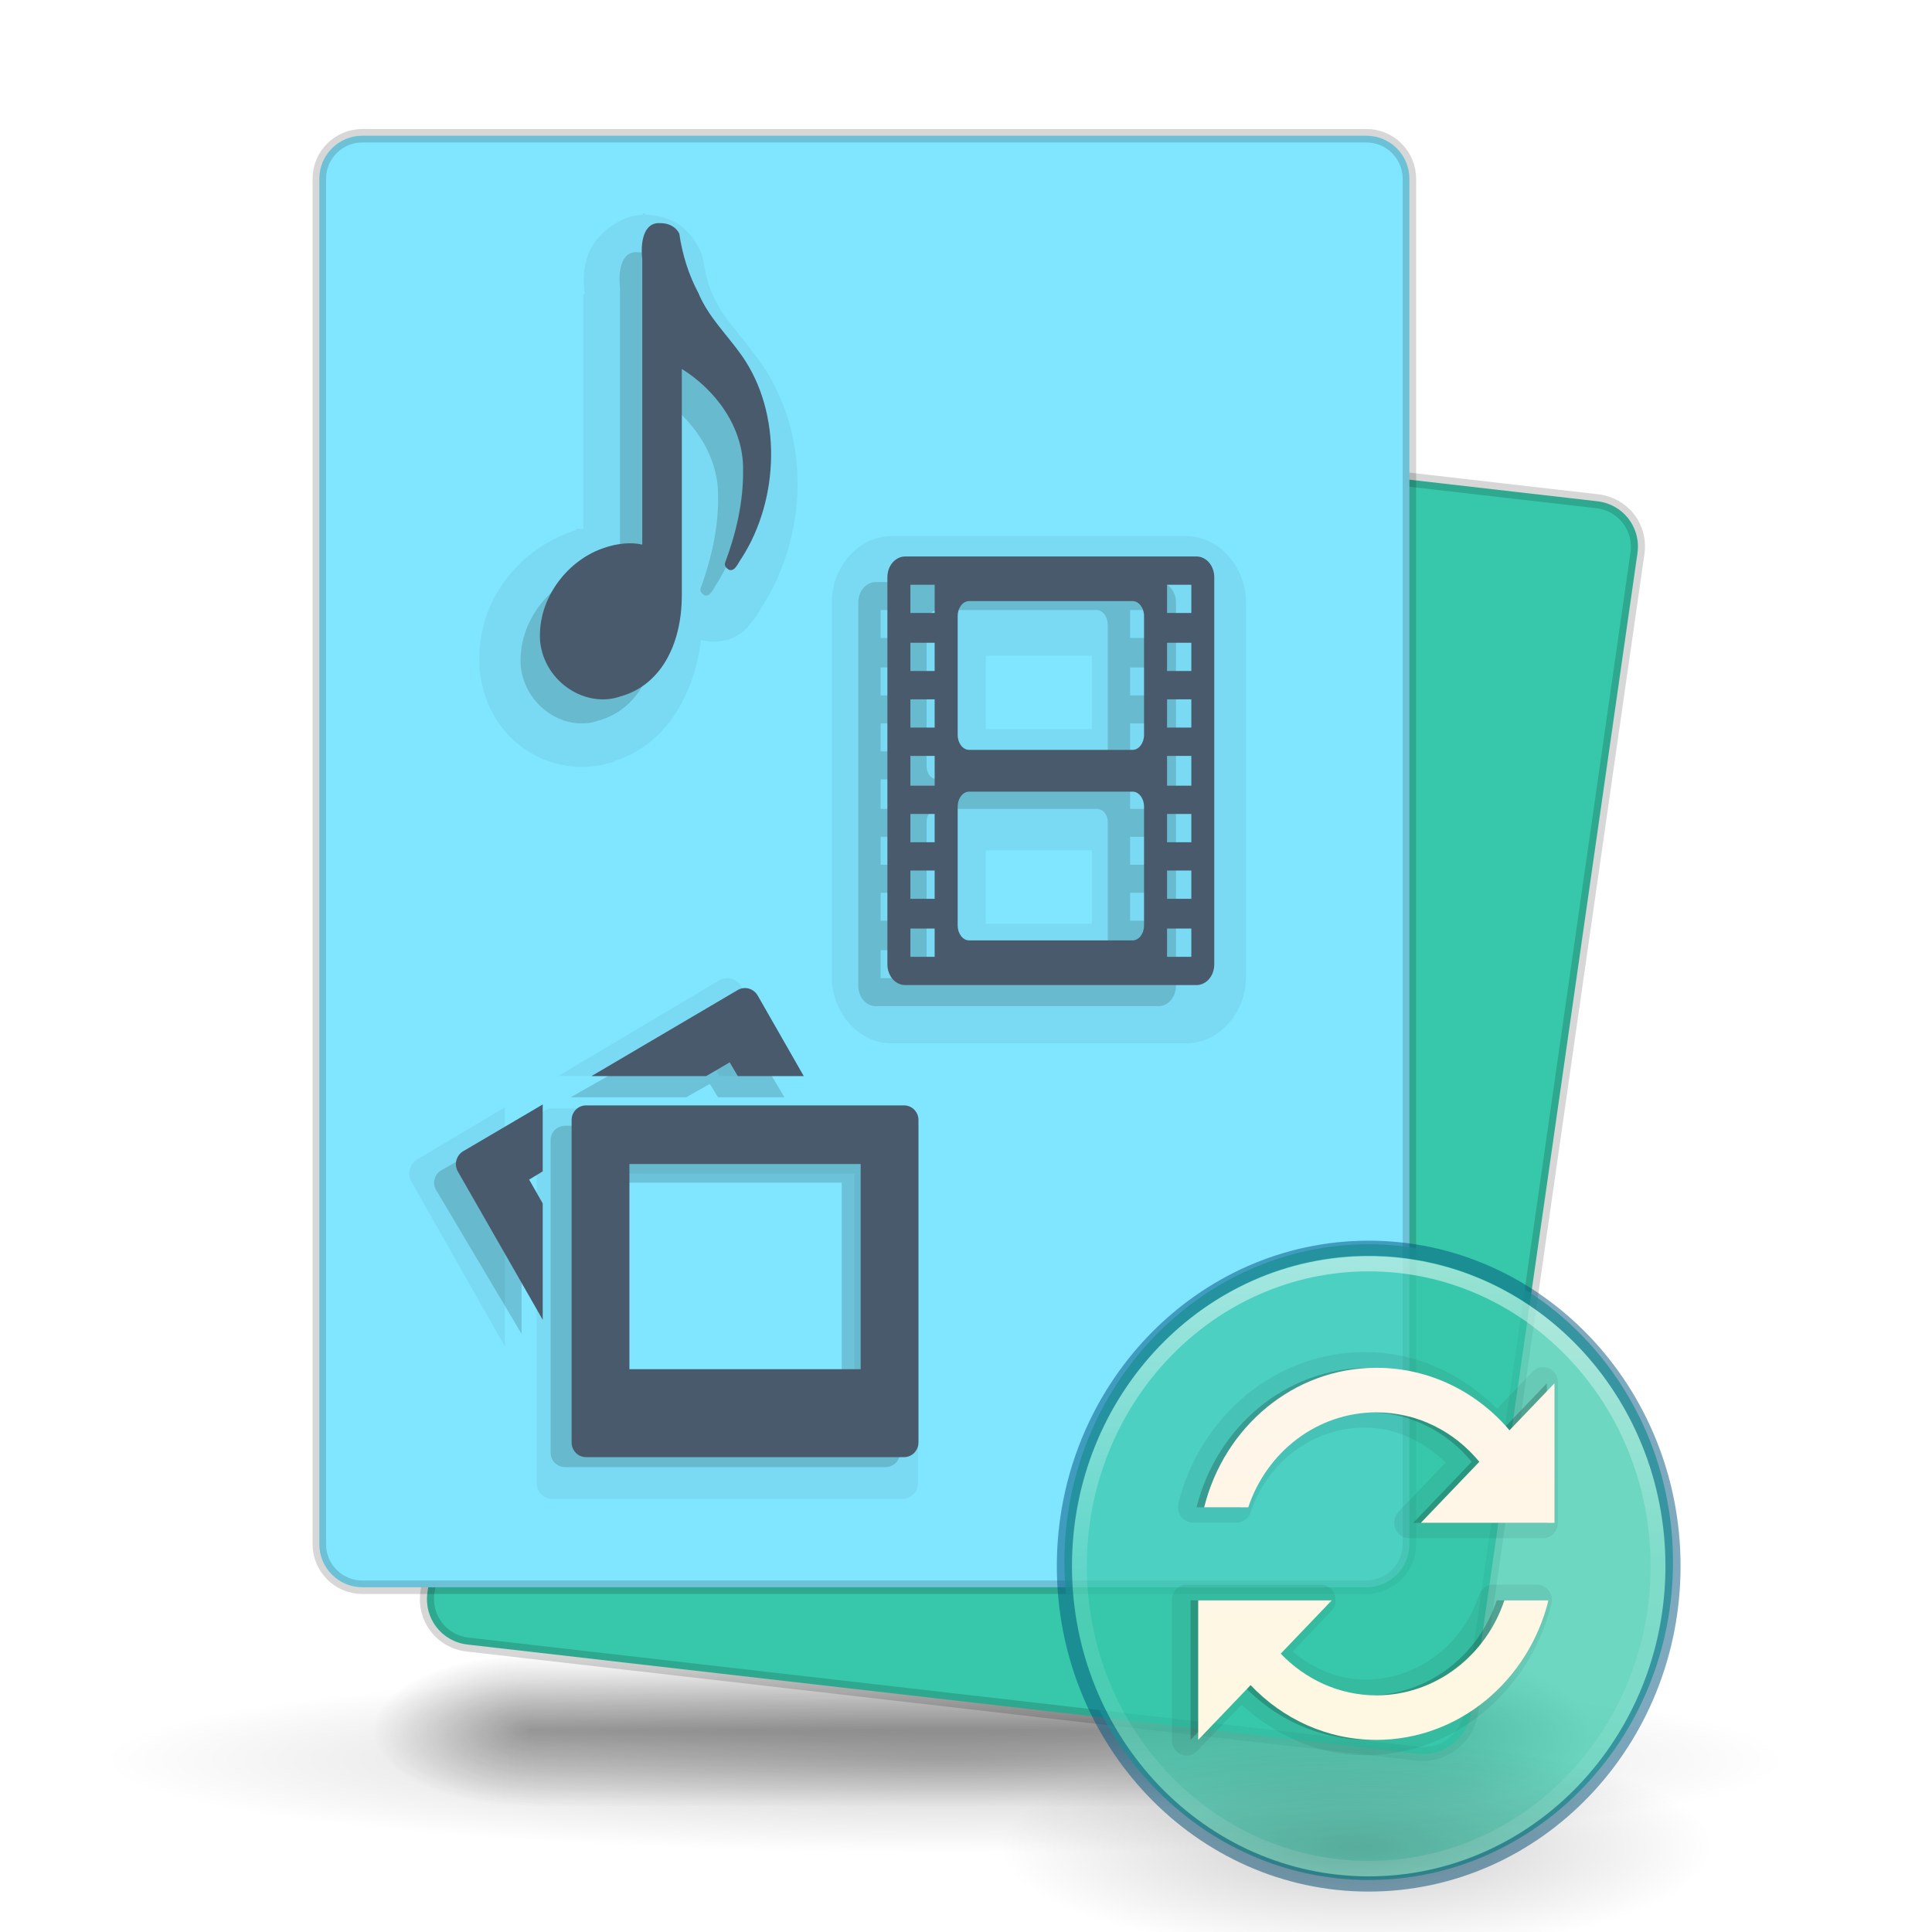
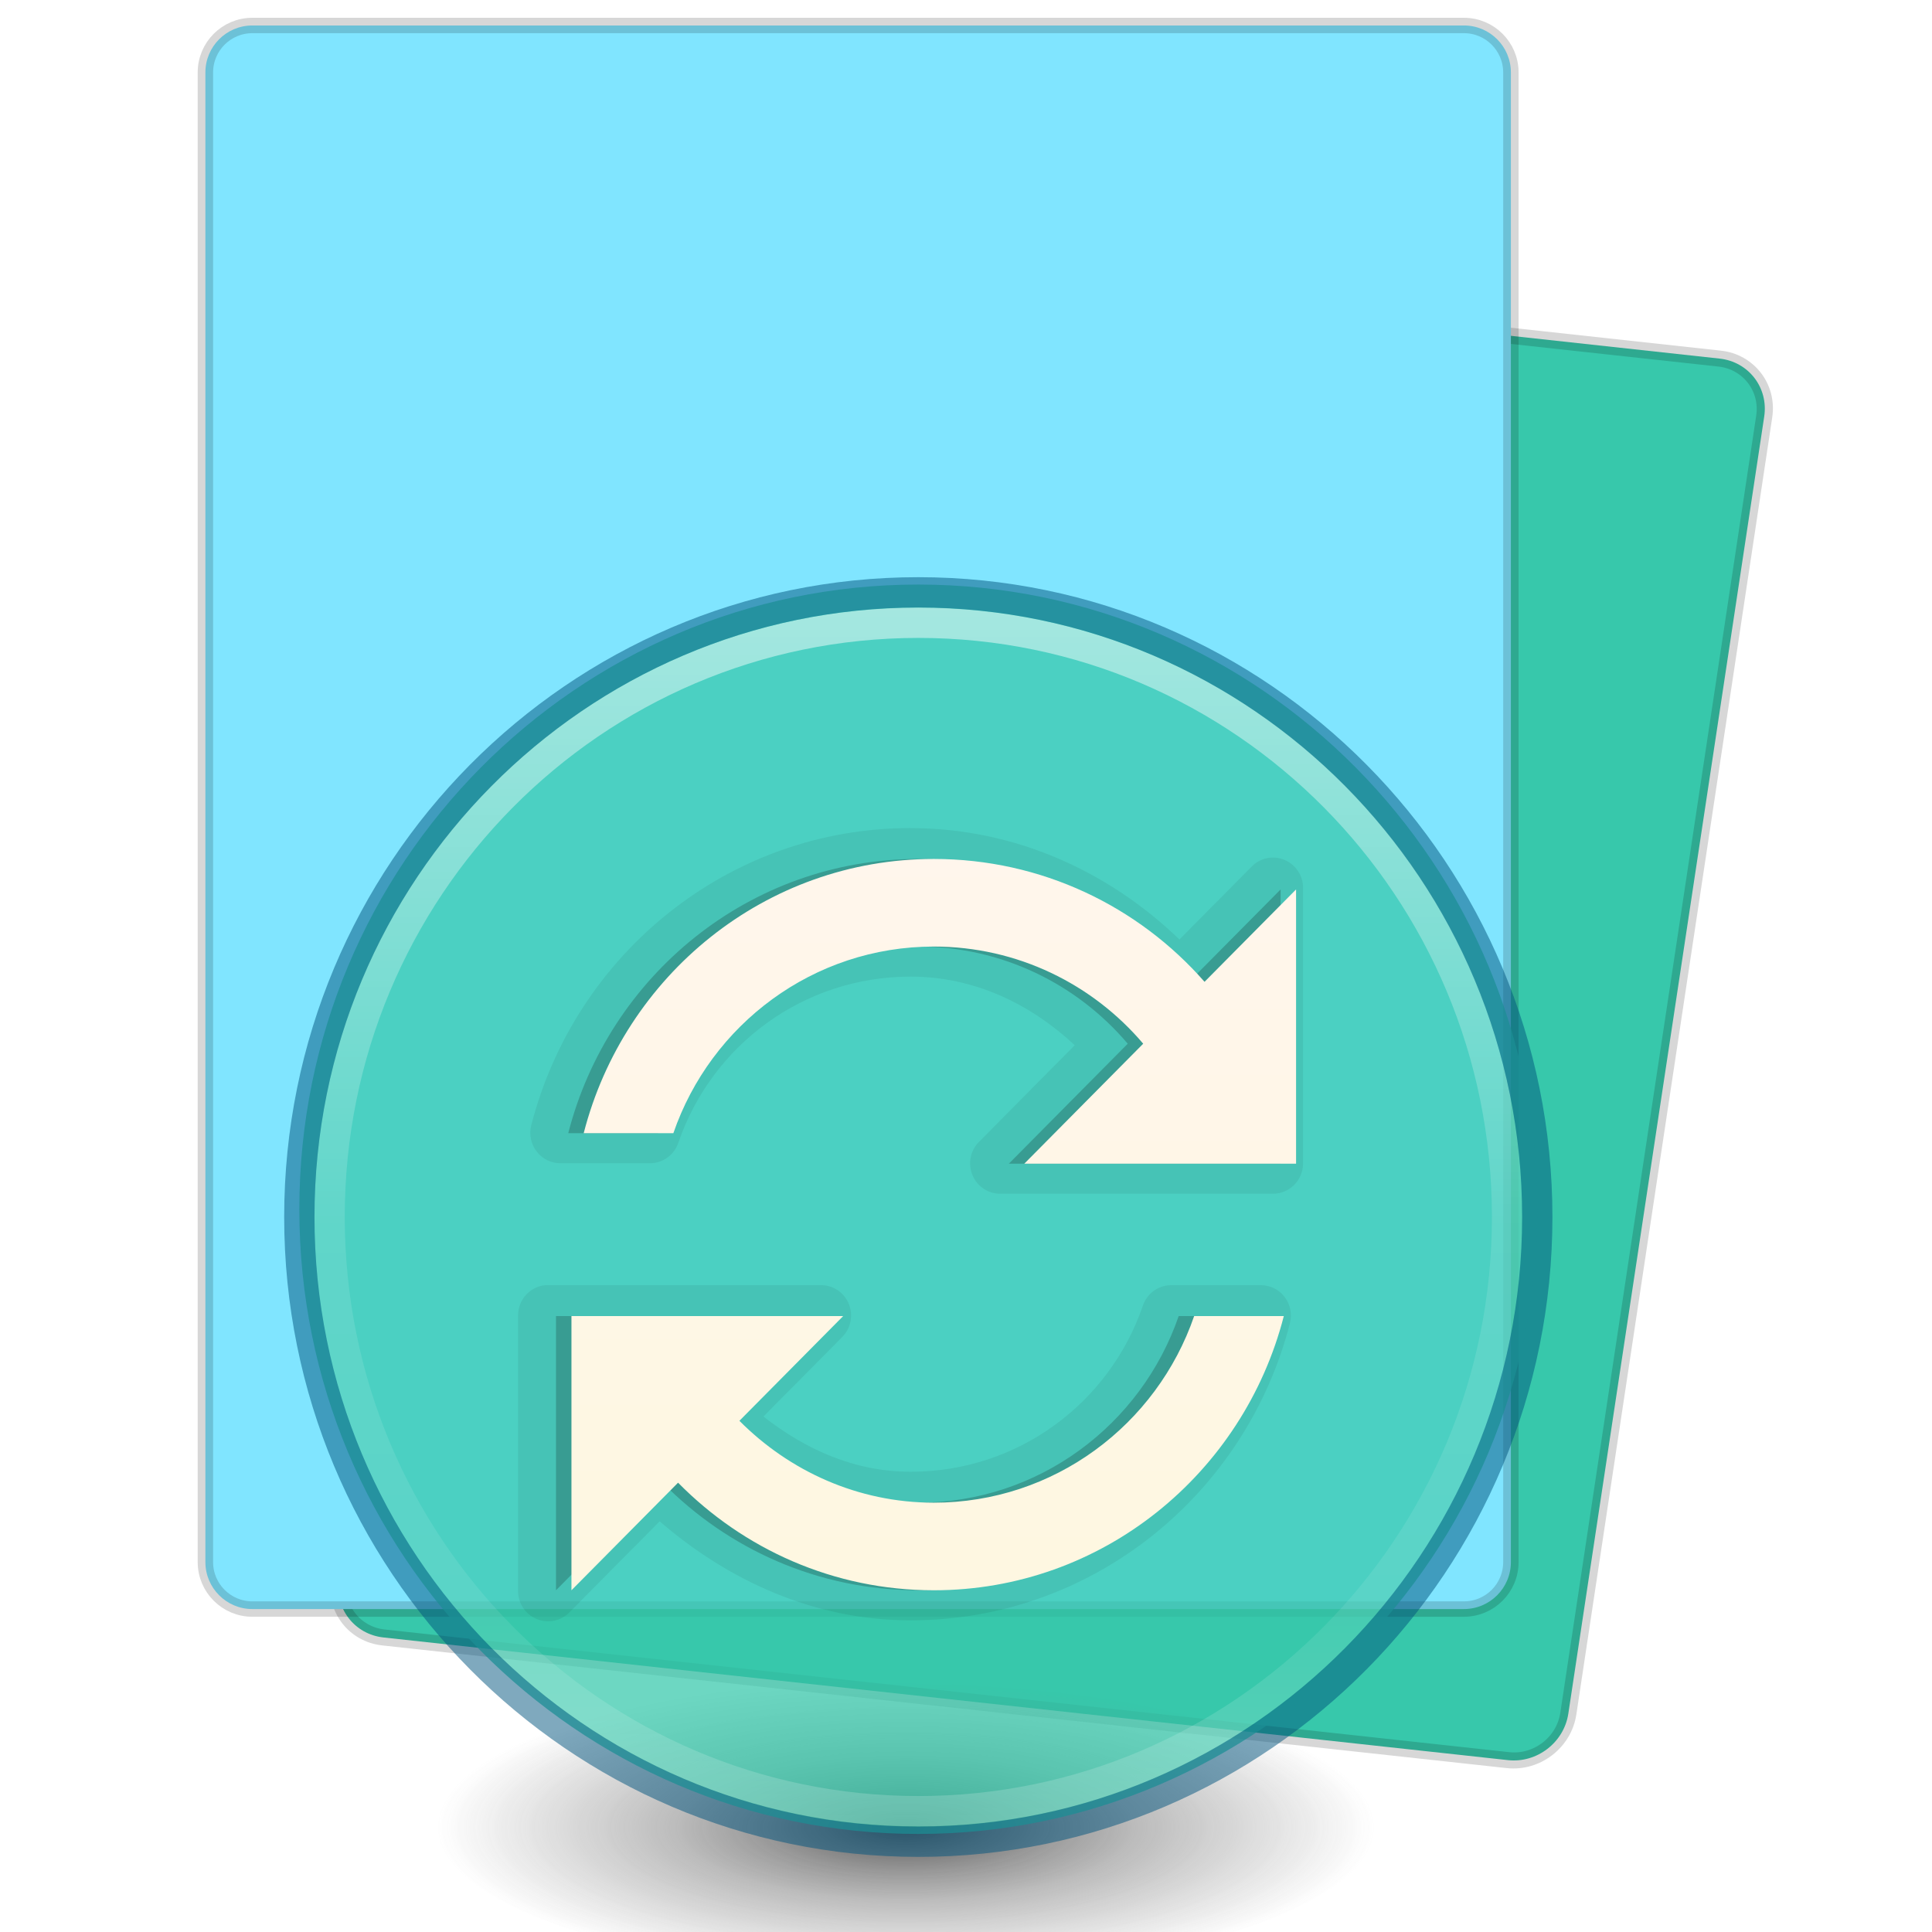
- <svg xmlns="http://www.w3.org/2000/svg" xmlns:xlink="http://www.w3.org/1999/xlink" version="1.1" width="32" height="32" id="svg4151">
-   <defs id="defs4153">
-     <linearGradient id="linearGradient4281">
-       <stop offset="0" style="stop-color:#ffffff;stop-opacity:1" id="stop4283" />
-       <stop offset="0.026" style="stop-color:#ffffff;stop-opacity:0.235" id="stop4285" />
-       <stop offset="0.958" style="stop-color:#ffffff;stop-opacity:0.157" id="stop4287" />
-       <stop offset="1" style="stop-color:#ffffff;stop-opacity:0.392" id="stop4289" />
+ <svg xmlns="http://www.w3.org/2000/svg" xmlns:xlink="http://www.w3.org/1999/xlink" version="1.0" width="32" height="32" id="svg2526">
+   <defs id="defs2528">
+     <linearGradient id="linearGradient4441">
+       <stop id="stop4443" style="stop-color:#ffffff;stop-opacity:1" offset="0" />
+       <stop id="stop4445" style="stop-color:#ffffff;stop-opacity:0.235" offset="0" />
+       <stop id="stop4447" style="stop-color:#ffffff;stop-opacity:0.157" offset="1" />
+       <stop id="stop4449" style="stop-color:#ffffff;stop-opacity:0.392" offset="1" />
    </linearGradient>
-     <linearGradient x1="24" y1="6.24" x2="24" y2="41.76" id="linearGradient3174" xlink:href="#linearGradient4281" gradientUnits="userSpaceOnUse" gradientTransform="matrix(0.6756757,0,0,0.6756757,-0.216217,-0.2162063)" />
-     <radialGradient cx="4.993" cy="43.5" r="2.5" fx="4.993" fy="43.5" id="radialGradient2976" xlink:href="#linearGradient3688-166-749-6" gradientUnits="userSpaceOnUse" gradientTransform="matrix(2.003784,0,0,1.4,27.98813,-17.4)" />
-     <linearGradient id="linearGradient3688-166-749-6">
-       <stop id="stop2883-8" style="stop-color:#181818;stop-opacity:1" offset="0" />
-       <stop id="stop2885-3" style="stop-color:#181818;stop-opacity:0" offset="1" />
+     <linearGradient id="linearGradient5060">
+       <stop id="stop5062" style="stop-color:#000000;stop-opacity:1" offset="0" />
+       <stop id="stop5064" style="stop-color:#000000;stop-opacity:0" offset="1" />
    </linearGradient>
-     <radialGradient cx="4.993" cy="43.5" r="2.5" fx="4.993" fy="43.5" id="radialGradient2978" xlink:href="#linearGradient3688-464-309-7" gradientUnits="userSpaceOnUse" gradientTransform="matrix(2.003784,0,0,1.4,-20.01187,-104.4)" />
-     <linearGradient id="linearGradient3688-464-309-7">
-       <stop id="stop2889-0" style="stop-color:#181818;stop-opacity:1" offset="0" />
-       <stop id="stop2891-66" style="stop-color:#181818;stop-opacity:0" offset="1" />
+     <linearGradient id="linearGradient5048">
+       <stop id="stop5050" style="stop-color:#000000;stop-opacity:0" offset="0" />
+       <stop id="stop5056" style="stop-color:#000000;stop-opacity:1" offset="0.5" />
+       <stop id="stop5052" style="stop-color:#000000;stop-opacity:0" offset="1" />
    </linearGradient>
-     <linearGradient x1="25.058" y1="47.028" x2="25.058" y2="39.999" id="linearGradient2980" xlink:href="#linearGradient3702-501-757-3" gradientUnits="userSpaceOnUse" />
-     <linearGradient id="linearGradient3702-501-757-3">
-       <stop id="stop2895-3" style="stop-color:#181818;stop-opacity:0" offset="0" />
-       <stop id="stop2897-28" style="stop-color:#181818;stop-opacity:1" offset="0.5" />
-       <stop id="stop2899-8" style="stop-color:#181818;stop-opacity:0" offset="1" />
+     <linearGradient x1="302.857" y1="366.648" x2="302.857" y2="609.505" id="linearGradient3188" xlink:href="#linearGradient5048" gradientUnits="userSpaceOnUse" gradientTransform="matrix(0.06045202,0,0,0.01647059,-0.754243,21.9611)" />
+     <radialGradient cx="605.714" cy="486.648" r="117.143" fx="605.714" fy="486.648" id="radialGradient3190" xlink:href="#linearGradient5060" gradientUnits="userSpaceOnUse" gradientTransform="matrix(-0.02008098,0,0,0.01647059,18.60219,21.96113)" />
+     <radialGradient cx="605.714" cy="486.648" r="117.143" fx="605.714" fy="486.648" id="radialGradient3192" xlink:href="#linearGradient5060" gradientUnits="userSpaceOnUse" gradientTransform="matrix(0.02008097,0,0,0.01647059,13.39799,21.96113)" />
+     <linearGradient xlink:href="#linearGradient4441" id="linearGradient3296" gradientUnits="userSpaceOnUse" gradientTransform="matrix(0.7837838,0,0,0.6216216,2.189191,2.081085)" x1="24" y1="3.087" x2="24" y2="41.696" />
+     <linearGradient xlink:href="#linearGradient4337" id="linearGradient3299" gradientUnits="userSpaceOnUse" gradientTransform="matrix(0.887753,0,0,0.5451843,-4.27036,3.033759)" x1="25.132" y1="0.985" x2="25.132" y2="47.013" />
+     <linearGradient id="linearGradient5736">
+       <stop id="stop5738" style="stop-color:#586e75;stop-opacity:1" offset="0" />
+       <stop id="stop5740" style="stop-color:#073642;stop-opacity:1" offset="1" />
    </linearGradient>
-     <radialGradient gradientTransform="matrix(0,4.110946,-5.046929,0,66.82817,-38.86551)" gradientUnits="userSpaceOnUse" xlink:href="#linearGradient2867-449-88-871-390-598-476-591-434-148-57-177-8-3-3-6-4-8-8-8-5-7-8" id="radialGradient3988-3" fy="9.957" fx="6.953" r="12.672" cy="9.957" cx="6.953" />
-     <linearGradient id="linearGradient2867-449-88-871-390-598-476-591-434-148-57-177-8-3-3-6-4-8-8-8-5-7-8">
-       <stop offset="0" style="stop-color:#404648;stop-opacity:1" id="stop3750-1-0-7-6-6-1-3-9-3-9-2" />
-       <stop offset="1" style="stop-color:#0c1011;stop-opacity:1" id="stop3754-1-8-5-2-7-6-7-1-9-1-0" />
+     <linearGradient id="linearGradient4337">
+       <stop id="stop4339" style="stop-color:#fdf6e3;stop-opacity:1" offset="0" />
+       <stop id="stop4341" style="stop-color:#eee8d5;stop-opacity:1" offset="1" />
    </linearGradient>
-     <linearGradient y2="12" x2="20" y1="-3" x1="10" gradientTransform="matrix(0.6634238,0,0,1.188765,2.650794,11.72033)" gradientUnits="userSpaceOnUse" id="linearGradient3368-3" xlink:href="#linearGradient3880-3" />
-     <linearGradient id="linearGradient3880-3">
-       <stop id="stop3883-1" offset="0" style="stop-color:#ffffff;stop-opacity:1;" />
-       <stop id="stop3885-5" offset="1" style="stop-color:#ffffff;stop-opacity:0;" />
+     <linearGradient xlink:href="#linearGradient5736" id="linearGradient4496" gradientUnits="userSpaceOnUse" gradientTransform="matrix(0.8038489,0.1417031,-0.08623413,0.4889297,0.012884,-1.65751)" x1="20.384" y1="2.753" x2="25.581" y2="51.199" />
+     <linearGradient y2="47.013" x2="25.132" y1="0.985" x1="25.132" gradientTransform="matrix(0.887753,0,0,0.5451843,-4.27036,3.033759)" gradientUnits="userSpaceOnUse" id="linearGradient866" xlink:href="#linearGradient5736" />
+     <linearGradient y2="41.696" x2="24" y1="3.087" x1="24" gradientTransform="matrix(0.7837838,0,0,0.6216216,2.189191,2.081085)" gradientUnits="userSpaceOnUse" id="linearGradient868" xlink:href="#linearGradient4441" />
+     <radialGradient gradientTransform="matrix(0.1236997,0,0,0.03927257,2.739961,22.95543)" gradientUnits="userSpaceOnUse" xlink:href="#linearGradient3820-7-2-1" id="radialGradient3025-3" fy="186.171" fx="99.157" r="62.769" cy="186.171" cx="99.157" />
+     <linearGradient id="linearGradient3820-7-2-1">
+       <stop offset="0" style="stop-color:#3d3d3d;stop-opacity:1" id="stop3822-2-6-3" />
+       <stop offset="0.5" style="stop-color:#686868;stop-opacity:0.498" id="stop3864-8-7-7" />
+       <stop offset="1" style="stop-color:#686868;stop-opacity:0" id="stop3824-1-2-5" />
    </linearGradient>
-     <linearGradient gradientTransform="matrix(0.7293861,0,0,0.7325744,-0.9939874,-1.972756)" gradientUnits="userSpaceOnUse" xlink:href="#linearGradient3924" id="linearGradient4136" y2="43" x2="24" y1="5" x1="24" />
-     <linearGradient id="linearGradient3924">
-       <stop offset="0" style="stop-color:#ffffff;stop-opacity:1" id="stop3926" />
-       <stop offset="0.063" style="stop-color:#ffffff;stop-opacity:0.235" id="stop3928" />
-       <stop offset="0.951" style="stop-color:#ffffff;stop-opacity:0.157" id="stop3930" />
-       <stop offset="1" style="stop-color:#ffffff;stop-opacity:0.392" id="stop3932" />
-     </linearGradient>
-     <radialGradient gradientTransform="matrix(0.4883008,0,0,0.04383006,18.35823,25.13578)" gradientUnits="userSpaceOnUse" xlink:href="#linearGradient3811" id="radialGradient4111" fy="93.468" fx="-4.029" r="35.338" cy="93.468" cx="-4.029" />
-     <linearGradient id="linearGradient3811">
-       <stop offset="0" style="stop-color:#000000;stop-opacity:1" id="stop3813" />
-       <stop offset="1" style="stop-color:#000000;stop-opacity:0" id="stop3815" />
-     </linearGradient>
-     <linearGradient x1="167.983" y1="6.833" x2="167.983" y2="61.692" id="linearGradient3012" xlink:href="#linearGradient5803-2-1" gradientUnits="userSpaceOnUse" gradientTransform="matrix(0.1747937,0,0,0.1825718,-5.531649,19.60954)" />
-     <linearGradient id="linearGradient5803-2-1">
-       <stop id="stop5805-1-6" style="stop-color:#fff5ef;stop-opacity:1" offset="0" />
-       <stop id="stop5807-6-6" style="stop-color:#fef8dd;stop-opacity:1" offset="1" />
-     </linearGradient>
-     <linearGradient gradientTransform="matrix(0.2591647,0,0,0.2706971,4.07928,19.07572)" gradientUnits="userSpaceOnUse" xlink:href="#linearGradient4011" id="linearGradient3019" y2="44.341" x2="71.204" y1="6.238" x1="71.204" />
+     <linearGradient gradientTransform="matrix(0.5271131,0,0,0.5320027,-22.60169,6.667411)" gradientUnits="userSpaceOnUse" xlink:href="#linearGradient4011" id="linearGradient3019-3" y2="44.341" x2="71.204" y1="6.238" x1="71.204" />
    <linearGradient id="linearGradient4011">
      <stop offset="0" style="stop-color:#ffffff;stop-opacity:1" id="stop4013" />
      <stop offset="0.508" style="stop-color:#ffffff;stop-opacity:0.235" id="stop4015" />
      <stop offset="0.835" style="stop-color:#ffffff;stop-opacity:0.157" id="stop4017" />
      <stop offset="1" style="stop-color:#ffffff;stop-opacity:0.392" id="stop4019" />
    </linearGradient>
-     <linearGradient y2="12" x2="20" y1="-3" x1="10" gradientTransform="matrix(0.6090128,0,0,1.138974,2.993296,12.00538)" gradientUnits="userSpaceOnUse" id="linearGradient3368-3-2" xlink:href="#linearGradient3880-3" />
-     <linearGradient gradientTransform="matrix(0.6695652,0,0,0.7018907,-0.352556,-1.114174)" gradientUnits="userSpaceOnUse" xlink:href="#linearGradient3924" id="linearGradient4136-3" y2="43" x2="24" y1="5" x1="24" />
-     <radialGradient gradientTransform="matrix(2.003784,0,0,1.4,27.98813,-17.4)" gradientUnits="userSpaceOnUse" xlink:href="#linearGradient3688-166-749-6" id="radialGradient4093" fy="43.5" fx="4.993" r="2.5" cy="43.5" cx="4.993" />
-     <radialGradient gradientTransform="matrix(2.003784,0,0,1.4,-20.01187,-104.4)" gradientUnits="userSpaceOnUse" xlink:href="#linearGradient3688-166-749-6" id="radialGradient4095" fy="43.5" fx="4.993" r="2.5" cy="43.5" cx="4.993" />
-     <linearGradient gradientUnits="userSpaceOnUse" xlink:href="#linearGradient3702-501-757-3" id="linearGradient4097" y2="39.999" x2="25.058" y1="47.028" x1="25.058" />
-     <radialGradient gradientTransform="matrix(0.3941457,0,0,0.04360422,17.23592,25.07595)" gradientUnits="userSpaceOnUse" xlink:href="#linearGradient3811" id="radialGradient4111-6" fy="93.468" fx="-4.029" r="35.338" cy="93.468" cx="-4.029" />
-     <radialGradient gradientTransform="matrix(0.1016798,0,0,0.03868145,0.253737,24.22265)" gradientUnits="userSpaceOnUse" xlink:href="#linearGradient3820-7-2-1" id="radialGradient3025" fy="186.171" fx="99.157" r="62.769" cy="186.171" cx="99.157" />
-     <linearGradient id="linearGradient3820-7-2-1">
-       <stop offset="0" style="stop-color:#3d3d3d;stop-opacity:1" id="stop3822-2-6-3" />
-       <stop offset="0.5" style="stop-color:#686868;stop-opacity:0.498" id="stop3864-8-7-7" />
-       <stop offset="1" style="stop-color:#686868;stop-opacity:0" id="stop3824-1-2-5" />
+     <linearGradient x1="167.983" y1="6.833" x2="167.983" y2="61.692" id="linearGradient3012-1" xlink:href="#linearGradient5803-2-1" gradientUnits="userSpaceOnUse" gradientTransform="matrix(0.3555116,0,0,0.3588094,-42.14929,8.242842)" />
+     <linearGradient id="linearGradient5803-2-1">
+       <stop id="stop5805-1-6" style="stop-color:#fff5ef;stop-opacity:1" offset="0" />
+       <stop id="stop5807-6-6" style="stop-color:#fef8dd;stop-opacity:1" offset="1" />
    </linearGradient>
-     <radialGradient gradientTransform="matrix(0.268386,0,0,0.08762273,-0.62835,9.35123)" gradientUnits="userSpaceOnUse" xlink:href="#linearGradient3820-7-2-1" id="radialGradient3025-1" fy="186.171" fx="99.157" r="62.769" cy="186.171" cx="99.157" />
-     <radialGradient gradientTransform="matrix(2.003784,0,0,1.4,27.98813,-17.4)" gradientUnits="userSpaceOnUse" xlink:href="#linearGradient3688-166-749-6" id="radialGradient4093-2" fy="43.5" fx="4.993" r="2.5" cy="43.5" cx="4.993" />
-     <radialGradient gradientTransform="matrix(2.003784,0,0,1.4,-20.01187,-104.4)" gradientUnits="userSpaceOnUse" xlink:href="#linearGradient3688-166-749-6" id="radialGradient4095-3" fy="43.5" fx="4.993" r="2.5" cy="43.5" cx="4.993" />
-     <linearGradient gradientUnits="userSpaceOnUse" xlink:href="#linearGradient3702-501-757-3" id="linearGradient4097-7" y2="39.999" x2="25.058" y1="47.028" x1="25.058" />
-     <radialGradient gradientTransform="matrix(0.1668559,0,0,0.049794,23.13622,25.93787)" gradientUnits="userSpaceOnUse" xlink:href="#linearGradient3811" id="radialGradient4111-61" fy="93.468" fx="-4.029" r="35.338" cy="93.468" cx="-4.029" />
  </defs>
-   <rect width="26.987" height="27.105" rx="1.336" ry="1.342" x="3.018" y="2.056" id="rect6741-7" style="opacity:0.3;fill:none;stroke:url(#linearGradient4136);stroke-width:0.268;stroke-linecap:round;stroke-linejoin:round;stroke-miterlimit:4;stroke-dasharray:none;stroke-dashoffset:0;stroke-opacity:1" />
-   <path d="m 29.576,29.152 a 13.928,1.541 0 0 1 -27.857,0 13.928,1.541 0 1 1 27.857,0 z" id="path3041" style="color:#000000;display:inline;overflow:visible;visibility:visible;opacity:0.2;fill:url(#radialGradient4111-6);fill-opacity:1;fill-rule:nonzero;stroke:none;stroke-width:1;marker:none;enable-background:accumulate" />
-   <g transform="matrix(0.5033535,0,0,0.2799868,4.169317,16.76261)" id="g2036" style="display:inline">
-     <g transform="matrix(1.052632,0,0,1.285713,-1.263158,-13.42854)" id="g3712" style="opacity:0.4">
-       <rect width="5" height="7" x="38" y="40" id="rect2801" style="fill:url(#radialGradient4093);fill-opacity:1;stroke:none" />
-       <rect width="5" height="7" x="-10" y="-47" transform="scale(-1,-1)" id="rect3696" style="fill:url(#radialGradient4095);fill-opacity:1;stroke:none" />
-       <rect width="28" height="7" x="10" y="40" id="rect3700" style="fill:url(#linearGradient4097);fill-opacity:1;stroke:none" />
-     </g>
-   </g>
-   <path style="display:inline;opacity:0.2;fill:url(#linearGradient3368-3-2);fill-opacity:1;stroke:none" d="m 3.602,2.894 0,20.502 24.361,-14.949 0,-5.553 z" id="rect3872-1" />
-   <rect transform="matrix(0.9934709,0.1140861,-0.142012,0.9898649,0,0)" ry="0.78" y="5.232" x="10.758" height="20.956" width="17.401" id="rect3412" style="fill:#37c8ab;fill-opacity:1;stroke:#000000;stroke-width:0.233;stroke-opacity:0.157" />
-   <rect ry="0.713" y="2.248" x="5.289" height="24.042" width="18.055" id="rect3414" style="opacity:1;fill:#80e5ff;fill-opacity:1;stroke:#000000;stroke-width:0.223;stroke-opacity:0.157" />
-   <path style="color:#000000;display:inline;overflow:visible;visibility:visible;fill:#37c8ab;fill-opacity:0.73;fill-rule:nonzero;stroke:none;stroke-width:1;marker:none;enable-background:accumulate" id="path2555-9-6" d="m 22.67,20.609 c -2.781,0 -5.04,2.36 -5.04,5.265 0,2.905 2.259,5.265 5.04,5.265 2.781,0 5.04,-2.36 5.04,-5.265 0,-2.905 -2.259,-5.265 -5.04,-5.265 z" />
-   <path style="color:#000000;display:inline;overflow:visible;visibility:visible;opacity:0.5;fill:none;stroke:url(#linearGradient3019);stroke-width:0.251;stroke-linecap:round;stroke-linejoin:round;stroke-miterlimit:4;stroke-dasharray:none;stroke-dashoffset:0;stroke-opacity:1;marker:none;enable-background:accumulate" id="path8655" d="m 27.465,25.94 c 0,2.766 -2.147,5.008 -4.794,5.008 -2.648,0 -4.795,-2.242 -4.795,-5.008 0,-2.766 2.147,-5.008 4.795,-5.008 2.648,0 4.794,2.242 4.794,5.008 l 0,0 z" />
-   <path style="color:#000000;clip-rule:nonzero;display:inline;overflow:visible;visibility:visible;opacity:0.5;isolation:auto;mix-blend-mode:normal;color-interpolation:sRGB;color-interpolation-filters:linearRGB;solid-color:#000000;solid-opacity:1;fill:#000000;fill-opacity:0;fill-rule:nonzero;stroke:#00537d;stroke-width:0.251;stroke-linecap:round;stroke-linejoin:round;stroke-miterlimit:4;stroke-dasharray:none;stroke-dashoffset:0;stroke-opacity:1;marker:none;color-rendering:auto;image-rendering:auto;shape-rendering:auto;text-rendering:auto;enable-background:accumulate" id="path2555-6" d="m 22.67,20.675 c -2.781,0 -5.04,2.36 -5.04,5.265 0,2.905 2.259,5.265 5.04,5.265 2.781,0 5.04,-2.36 5.04,-5.265 0,-2.905 -2.259,-5.265 -5.04,-5.265 z" />
-   <path d="m 22.607,22.394 c -1.485,0 -2.732,1.067 -3.089,2.504 a 0.245,0.256 0 0 0 0.238,0.321 l 0.73,0 a 0.245,0.256 0 0 0 0.231,-0.177 c 0.271,-0.815 1.014,-1.396 1.89,-1.396 0.525,0 0.981,0.235 1.337,0.578 l -0.776,0.811 a 0.245,0.256 0 0 0 0.177,0.441 l 2.213,0 a 0.245,0.256 0 0 0 0.246,-0.257 l 0,-2.311 A 0.245,0.256 0 0 0 25.381,22.723 l -0.584,0.61 c -0.573,-0.571 -1.337,-0.939 -2.19,-0.939 z m -2.974,3.852 a 0.245,0.256 0 0 0 -0.223,0.257 l 0,2.311 a 0.245,0.256 0 0 0 0.423,0.185 l 0.73,-0.762 c 0.556,0.497 1.255,0.835 2.044,0.835 1.485,0 2.732,-1.067 3.089,-2.504 a 0.245,0.256 0 0 0 -0.238,-0.321 l -0.73,0 a 0.245,0.256 0 0 0 -0.231,0.177 c -0.271,0.815 -1.014,1.396 -1.89,1.396 -0.46,0 -0.861,-0.191 -1.199,-0.465 l 0.638,-0.666 a 0.245,0.256 0 0 0 -0.177,-0.441 l -2.213,0 a 0.245,0.256 0 0 0 -0.023,0 z" id="path4451" style="color:#000000;display:inline;overflow:visible;visibility:visible;opacity:0.063;fill:#000000;fill-opacity:1;fill-rule:nonzero;stroke:none;stroke-width:1;marker:none;enable-background:accumulate" />
-   <path d="m 22.67,22.655 c -1.373,0 -2.522,0.984 -2.851,2.311 l 0.73,0 c 0.305,-0.916 1.14,-1.573 2.121,-1.573 0.682,0 1.294,0.317 1.706,0.819 l -0.968,1.011 2.213,0 0,-2.311 -0.745,0.778 c -0.539,-0.637 -1.328,-1.035 -2.205,-1.035 z m -2.95,3.852 0,2.311 0.868,-0.907 c 0.532,0.56 1.267,0.907 2.082,0.907 1.373,0 2.522,-0.984 2.851,-2.311 l -0.73,0 c -0.305,0.916 -1.14,1.573 -2.121,1.573 -0.619,0 -1.177,-0.267 -1.583,-0.69 l 0.845,-0.883 -2.213,0 z" id="path4285-6" style="color:#000000;display:inline;overflow:visible;visibility:visible;opacity:0.2;fill:#000000;fill-opacity:1;fill-rule:nonzero;stroke:none;stroke-width:1;marker:none;enable-background:accumulate" />
-   <path d="m 22.796,22.655 c -1.373,0 -2.522,0.984 -2.851,2.311 l 0.73,0 c 0.305,-0.916 1.14,-1.573 2.121,-1.573 0.682,0 1.294,0.317 1.706,0.819 l -0.968,1.011 2.213,0 0,-2.311 -0.745,0.778 c -0.539,-0.637 -1.328,-1.035 -2.205,-1.035 z m -2.95,3.852 0,2.311 0.868,-0.907 c 0.532,0.56 1.267,0.907 2.082,0.907 1.373,0 2.522,-0.984 2.851,-2.311 l -0.73,0 c -0.305,0.916 -1.14,1.573 -2.121,1.573 -0.619,0 -1.177,-0.267 -1.583,-0.69 l 0.845,-0.883 -2.213,0 z" id="path4285" style="color:#000000;display:inline;overflow:visible;visibility:visible;fill:url(#linearGradient3012);fill-opacity:1;fill-rule:nonzero;stroke:none;stroke-width:1;marker:none;enable-background:accumulate" />
-   <path style="color:#000000;display:inline;overflow:visible;visibility:visible;opacity:0.05;fill:#000000;fill-opacity:1;fill-rule:nonzero;stroke:none;stroke-width:1;marker:none;enable-background:accumulate" id="path4078" d="m 10.647,3.534 0,0.024 c -0.386,0.005 -0.789,0.338 -0.9,0.644 -0.098,0.27 -0.083,0.475 -0.064,0.668 l -0.021,0 0,0.119 0,3.771 c -0.034,0.009 -0.074,-0.011 -0.107,0 -0.007,0.002 -0.015,-0.002 -0.021,0 l 0,0.024 C 8.653,9.058 7.863,9.918 7.945,11.076 c -1.116e-4,0.008 -1.116e-4,0.016 0,0.024 0.128,1.199 1.208,1.829 2.187,1.527 0.015,-0.004 0.028,0.005 0.043,0 l 0,-0.024 c 0.831,-0.245 1.324,-1.08 1.436,-2.005 0.173,0.054 0.407,0.031 0.557,-0.048 0.15,-0.079 0.227,-0.171 0.279,-0.239 0.104,-0.135 0.153,-0.201 0.086,-0.119 0.015,-0.023 0.03,-0.047 0.043,-0.072 C 13.39,8.906 13.459,7.174 12.555,5.944 12.249,5.529 11.984,5.253 11.911,5.085 11.898,5.06 11.884,5.036 11.869,5.014 11.755,4.811 11.691,4.589 11.654,4.345 11.636,4.243 11.6,4.145 11.547,4.059 11.326,3.657 10.97,3.566 10.689,3.558 l 0,-0.024 c -0.007,-4.385e-4 -0.015,1.971e-4 -0.021,0 -0.005,-3.59e-5 -0.016,-4.7e-5 -0.021,0 z m 4.116,5.346 c -0.528,0 -0.986,0.496 -0.986,1.098 l 0,6.205 c 0,0.601 0.459,1.098 0.986,1.098 l 4.888,0 c 0.528,0 0.986,-0.496 0.986,-1.098 l 0,-6.205 c 0,-0.601 -0.459,-1.098 -0.986,-1.098 z m 1.565,1.981 1.758,0 0,1.217 -1.758,0 z m 0,3.222 1.758,0 0,1.217 -1.758,0 z" />
-   <path style="color:#000000;display:inline;overflow:visible;visibility:visible;opacity:0.15;fill:#000000;fill-opacity:1;fill-rule:nonzero;stroke:none;stroke-width:1.708;marker:none;enable-background:accumulate" d="m 10.557,4.177 c -0.28,-0.019 -0.317,0.347 -0.288,0.585 l 0,4.683 C 10.098,9.403 9.867,9.426 9.673,9.494 9.092,9.678 8.577,10.312 8.625,11.031 c 0.067,0.673 0.741,1.102 1.295,0.902 0.628,-0.176 0.987,-0.823 0.987,-1.659 l 0,-3.707 c 0.521,0.327 0.997,0.938 0.987,1.659 0.006,0.521 -0.114,1.038 -0.288,1.512 -0.023,0.057 0.024,0.1 0.062,0.122 0.101,0.033 0.149,-0.121 0.206,-0.195 0.606,-0.964 0.654,-2.37 0,-3.317 C 11.641,6.011 11.332,5.714 11.174,5.323 11.016,5.023 10.914,4.69 10.866,4.348 10.802,4.224 10.678,4.176 10.557,4.177 Z m 3.947,5.464 c -0.156,0 -0.288,0.147 -0.288,0.341 l 0,6.342 c 0,0.195 0.132,0.341 0.288,0.341 l 4.686,0 c 0.156,0 0.288,-0.147 0.288,-0.341 l 0,-6.342 c 0,-0.195 -0.132,-0.341 -0.288,-0.341 z m 0.082,0.463 0.391,0 0,0.463 -0.391,0 z m 0.946,0 2.631,0 c 0.104,0 0.185,0.114 0.185,0.244 l 0,2.342 c 0,0.13 -0.081,0.22 -0.185,0.22 l -2.631,0 c -0.104,0 -0.185,-0.09 -0.185,-0.22 l 0,-2.342 c 0,-0.13 0.081,-0.244 0.185,-0.244 z m 3.186,0 0.391,0 0,0.463 -0.391,0 z m -4.132,0.951 0.391,0 0,0.463 -0.391,0 z m 4.132,0 0.391,0 0,0.463 -0.391,0 z m -4.132,0.927 0.391,0 0,0.463 -0.391,0 z m 4.132,0 0.391,0 0,0.463 -0.391,0 z m -4.132,0.927 0.391,0 0,0.488 -0.391,0 z m 4.132,0 0.391,0 0,0.488 -0.391,0 z m -3.186,0.488 2.631,0 c 0.104,0 0.185,0.09 0.185,0.22 l 0,2.342 c 0,0.13 -0.081,0.244 -0.185,0.244 l -2.631,0 c -0.104,0 -0.185,-0.114 -0.185,-0.244 l 0,-2.342 c 0,-0.13 0.081,-0.22 0.185,-0.22 z m -0.946,0.463 0.391,0 0,0.463 -0.391,0 z m 4.132,0 0.391,0 0,0.463 -0.391,0 z m -4.132,0.927 0.391,0 0,0.463 -0.391,0 z m 4.132,0 0.391,0 0,0.463 -0.391,0 z m -4.132,0.951 0.391,0 0,0.463 -0.391,0 z m 4.132,0 0.391,0 0,0.463 -0.391,0 z" id="rect3032-6" />
-   <path style="color:#000000;display:inline;overflow:visible;visibility:visible;fill:#485a6c;fill-opacity:1;fill-rule:nonzero;stroke:none;stroke-width:1;marker:none;enable-background:accumulate" d="m 10.934,3.696 c -0.288,-0.019 -0.326,0.35 -0.296,0.592 l 0,4.733 C 10.461,8.976 10.223,9.001 10.024,9.069 9.426,9.255 8.896,9.895 8.946,10.622 c 0.069,0.68 0.762,1.114 1.332,0.912 0.646,-0.178 1.015,-0.832 1.015,-1.676 l 0,-3.747 c 0.536,0.331 1.026,0.948 1.015,1.676 0.006,0.526 -0.117,1.049 -0.296,1.528 -0.024,0.058 0.025,0.101 0.063,0.123 0.104,0.034 0.153,-0.123 0.211,-0.197 0.623,-0.974 0.673,-2.395 0,-3.352 C 12.048,5.55 11.731,5.249 11.568,4.854 11.405,4.551 11.301,4.214 11.251,3.868 11.185,3.743 11.058,3.694 10.934,3.696 Z m 4.06,5.521 c -0.161,0 -0.296,0.148 -0.296,0.345 l 0,6.409 c 0,0.197 0.135,0.345 0.296,0.345 l 4.822,0 c 0.161,0 0.296,-0.148 0.296,-0.345 l 0,-6.409 c 0,-0.197 -0.135,-0.345 -0.296,-0.345 z m 0.085,0.468 0.402,0 0,0.468 -0.402,0 z m 4.251,0 0.402,0 0,0.468 -0.402,0 z m -3.278,0.271 2.707,0 c 0.107,0 0.19,0.115 0.19,0.246 l 0,1.972 c 0,0.131 -0.083,0.246 -0.19,0.246 l -2.707,0 c -0.107,0 -0.19,-0.115 -0.19,-0.246 l 0,-1.972 c 0,-0.131 0.083,-0.246 0.19,-0.246 z m -0.973,0.69 0.402,0 0,0.468 -0.402,0 z m 4.251,0 0.402,0 0,0.468 -0.402,0 z m -4.251,0.937 0.402,0 0,0.468 -0.402,0 z m 4.251,0 0.402,0 0,0.468 -0.402,0 z m -4.251,0.937 0.402,0 0,0.493 -0.402,0 z m 4.251,0 0.402,0 0,0.493 -0.402,0 z m -3.278,0.592 2.707,0 c 0.107,0 0.19,0.115 0.19,0.246 l 0,1.972 c 0,0.131 -0.083,0.246 -0.19,0.246 l -2.707,0 c -0.107,0 -0.19,-0.115 -0.19,-0.246 l 0,-1.972 c 0,-0.131 0.083,-0.246 0.19,-0.246 z m -0.973,0.37 0.402,0 0,0.468 -0.402,0 z m 4.251,0 0.402,0 0,0.468 -0.402,0 z m -4.251,0.937 0.402,0 0,0.468 -0.402,0 z m 4.251,0 0.402,0 0,0.468 -0.402,0 z m -4.251,0.961 0.402,0 0,0.468 -0.402,0 z m 4.251,0 0.402,0 0,0.468 -0.402,0 z" id="rect3032" />
-   <g id="layer15-3" style="display:inline;opacity:0.05;fill:#000000;fill-opacity:1" transform="matrix(0.5265889,0,0,0.5390241,-410.8182,230.7214)">
-     <path d="m 802.966,-397.976 c -0.065,0.008 -0.128,0.028 -0.188,0.062 l -5.062,2.938 3.969,0 0.812,-0.469 0.281,0.469 2.281,0 -1.594,-2.75 c -0.104,-0.18 -0.307,-0.274 -0.5,-0.25 z m -6.938,3.969 -2.75,1.594 c -0.24,0.139 -0.326,0.448 -0.188,0.688 l 2.938,5.062 0,-3.969 -0.469,-0.812 0.469,-0.281 0,-2.281 z m 1.5,0.031 c -0.277,0 -0.5,0.223 -0.5,0.5 l 0,11 c 0,0.277 0.223,0.5 0.5,0.5 l 11,0 c 0.277,0 0.5,-0.223 0.5,-0.5 l 0,-11 c 0,-0.277 -0.223,-0.5 -0.5,-0.5 l -11,0 z m 1.5,2 8,0 0,7 -8,0 0,-7 z" id="path17153" style="color:#000000;display:inline;overflow:visible;visibility:visible;fill:#000000;fill-opacity:1;fill-rule:nonzero;stroke:none;stroke-width:1;marker:none;enable-background:accumulate" />
-   </g>
-   <g id="layer15-3-1" style="display:inline;opacity:0.156;fill:#000000;fill-opacity:1" transform="matrix(0.4821694,0,0,0.4712139,-375.1823,204.2924)">
-     <path d="m 802.966,-397.976 c -0.065,0.008 -0.128,0.028 -0.188,0.062 l -5.062,2.938 3.969,0 0.812,-0.469 0.281,0.469 2.281,0 -1.594,-2.75 c -0.104,-0.18 -0.307,-0.274 -0.5,-0.25 z m -6.938,3.969 -2.75,1.594 c -0.24,0.139 -0.326,0.448 -0.188,0.688 l 2.938,5.062 0,-3.969 -0.469,-0.812 0.469,-0.281 0,-2.281 z m 1.5,0.031 c -0.277,0 -0.5,0.223 -0.5,0.5 l 0,11 c 0,0.277 0.223,0.5 0.5,0.5 l 11,0 c 0.277,0 0.5,-0.223 0.5,-0.5 l 0,-11 c 0,-0.277 -0.223,-0.5 -0.5,-0.5 l -11,0 z m 1.5,2 8,0 0,7 -8,0 0,-7 z" id="path17153-2" style="color:#000000;display:inline;overflow:visible;visibility:visible;fill:#000000;fill-opacity:1;fill-rule:nonzero;stroke:none;stroke-width:1;marker:none;enable-background:accumulate" />
-   </g>
-   <g id="layer15-3-7" style="display:inline;fill:#485a6c;fill-opacity:1" transform="matrix(0.4787524,0,0,0.4854898,-372.1114,209.5801)">
-     <path d="m 802.966,-397.976 c -0.065,0.008 -0.128,0.028 -0.188,0.062 l -5.062,2.938 3.969,0 0.812,-0.469 0.281,0.469 2.281,0 -1.594,-2.75 c -0.104,-0.18 -0.307,-0.274 -0.5,-0.25 z m -6.938,3.969 -2.75,1.594 c -0.24,0.139 -0.326,0.448 -0.188,0.688 l 2.938,5.062 0,-3.969 -0.469,-0.812 0.469,-0.281 0,-2.281 z m 1.5,0.031 c -0.277,0 -0.5,0.223 -0.5,0.5 l 0,11 c 0,0.277 0.223,0.5 0.5,0.5 l 11,0 c 0.277,0 0.5,-0.223 0.5,-0.5 l 0,-11 c 0,-0.277 -0.223,-0.5 -0.5,-0.5 l -11,0 z m 1.5,2 8,0 0,7 -8,0 0,-7 z" id="path17153-0" style="color:#000000;display:inline;overflow:visible;visibility:visible;fill:#485a6c;fill-opacity:1;fill-rule:nonzero;stroke:none;stroke-width:1;marker:none;enable-background:accumulate" />
-   </g>
-   <path d="m 28.36,30.592 a 5.896,1.76 0 0 1 -11.793,0 5.896,1.76 0 1 1 11.793,0 z" id="path3041-3" style="color:#000000;display:inline;overflow:visible;visibility:visible;opacity:0.2;fill:url(#radialGradient4111-61);fill-opacity:1;fill-rule:nonzero;stroke:none;stroke-width:1;marker:none;enable-background:accumulate" />
+   <rect transform="matrix(0.9941019,0.1084497,-0.149325,0.9887882,0,0)" ry="0.874" y="2.818" x="9.464" height="23.477" width="20.485" id="rect3412" style="fill:#37c8ab;fill-opacity:1;stroke:#000000;stroke-width:0.267;stroke-opacity:0.157" />
+   <rect ry="0.778" y="0.422" x="3.402" height="26.229" width="21.623" id="rect3414" style="opacity:1;fill:#80e5ff;fill-opacity:1;stroke:#000000;stroke-width:0.255;stroke-opacity:0.157" />
+   <path style="opacity:0.877;fill:url(#radialGradient3025-3);fill-opacity:1;stroke:none" id="path3818-0-5" d="m 22.77,30.267 a 7.765,2.465 0 0 1 -15.529,0 7.765,2.465 0 1 1 15.529,0 z" />
+   <path style="color:#000000;display:inline;overflow:visible;visibility:visible;fill:#37c8ab;fill-opacity:0.73;fill-rule:nonzero;stroke:none;stroke-width:1;marker:none;enable-background:accumulate" id="path2555-9-6" d="m 15.21,9.682 c -5.657,0 -10.252,4.638 -10.252,10.347 0,5.709 4.595,10.347 10.252,10.347 5.657,0 10.252,-4.638 10.252,-10.347 0,-5.709 -4.595,-10.347 -10.252,-10.347 z" />
+   <path style="color:#000000;display:inline;overflow:visible;visibility:visible;opacity:0.5;fill:none;stroke:url(#linearGradient3019-3);stroke-width:0.502;stroke-linecap:round;stroke-linejoin:round;stroke-miterlimit:4;stroke-dasharray:none;stroke-dashoffset:0;stroke-opacity:1;marker:none;enable-background:accumulate" id="path8655" d="m 24.962,20.157 c 0,5.436 -4.366,9.842 -9.751,9.842 -5.386,0 -9.752,-4.407 -9.752,-9.842 0,-5.436 4.366,-9.842 9.752,-9.842 5.385,0 9.751,4.406 9.751,9.842 l 0,0 z" />
+   <path style="color:#000000;clip-rule:nonzero;display:inline;overflow:visible;visibility:visible;opacity:0.5;isolation:auto;mix-blend-mode:normal;color-interpolation:sRGB;color-interpolation-filters:linearRGB;solid-color:#000000;solid-opacity:1;fill:#000000;fill-opacity:0;fill-rule:nonzero;stroke:#00537d;stroke-width:0.502;stroke-linecap:round;stroke-linejoin:round;stroke-miterlimit:4;stroke-dasharray:none;stroke-dashoffset:0;stroke-opacity:1;marker:none;color-rendering:auto;image-rendering:auto;shape-rendering:auto;text-rendering:auto;enable-background:accumulate" id="path2555-6" d="m 15.21,9.811 c -5.657,0 -10.252,4.638 -10.252,10.347 0,5.709 4.595,10.347 10.252,10.347 5.657,0 10.252,-4.638 10.252,-10.347 0,-5.709 -4.595,-10.347 -10.252,-10.347 z" />
+   <path d="m 15.082,13.715 c -3.021,0 -5.558,2.097 -6.282,4.921 a 0.498,0.503 0 0 0 0.484,0.631 l 1.485,0 a 0.498,0.503 0 0 0 0.469,-0.347 c 0.552,-1.603 2.062,-2.744 3.844,-2.744 1.067,0 1.995,0.461 2.719,1.136 l -1.578,1.593 a 0.498,0.503 0 0 0 0.359,0.867 l 4.501,0 a 0.498,0.503 0 0 0 0.5,-0.505 l 0,-4.542 a 0.498,0.503 0 0 0 -0.86,-0.363 l -1.188,1.199 c -1.164,-1.123 -2.72,-1.845 -4.454,-1.845 z m -6.048,7.571 a 0.498,0.503 0 0 0 -0.453,0.505 l 0,4.542 a 0.498,0.503 0 0 0 0.86,0.363 l 1.485,-1.498 c 1.13,0.976 2.553,1.64 4.157,1.64 3.021,0 5.558,-2.097 6.282,-4.921 a 0.498,0.503 0 0 0 -0.484,-0.631 l -1.485,0 a 0.498,0.503 0 0 0 -0.469,0.347 c -0.552,1.603 -2.062,2.744 -3.844,2.744 -0.935,0 -1.751,-0.376 -2.438,-0.915 l 1.297,-1.309 a 0.498,0.503 0 0 0 -0.359,-0.867 l -4.501,0 a 0.498,0.503 0 0 0 -0.047,0 z" id="path4451" style="color:#000000;display:inline;overflow:visible;visibility:visible;opacity:0.063;fill:#000000;fill-opacity:1;fill-rule:nonzero;stroke:none;stroke-width:1;marker:none;enable-background:accumulate" />
+   <path d="m 15.21,14.227 c -2.793,0 -5.129,1.935 -5.798,4.542 l 1.485,0 c 0.62,-1.801 2.318,-3.091 4.313,-3.091 1.388,0 2.632,0.623 3.469,1.609 l -1.969,1.987 4.501,0 0,-4.542 -1.516,1.53 c -1.096,-1.251 -2.7,-2.035 -4.485,-2.035 z m -6.001,7.571 0,4.542 1.766,-1.782 c 1.083,1.1 2.577,1.782 4.235,1.782 2.793,0 5.129,-1.935 5.798,-4.542 l -1.485,0 c -0.62,1.801 -2.318,3.091 -4.313,3.091 -1.259,0 -2.393,-0.525 -3.219,-1.356 l 1.719,-1.735 -4.501,0 z" id="path4285-6" style="color:#000000;display:inline;overflow:visible;visibility:visible;opacity:0.2;fill:#000000;fill-opacity:1;fill-rule:nonzero;stroke:none;stroke-width:1;marker:none;enable-background:accumulate" />
+   <path d="m 15.466,14.227 c -2.793,0 -5.129,1.935 -5.798,4.542 l 1.485,0 c 0.62,-1.801 2.318,-3.091 4.313,-3.091 1.387,0 2.632,0.623 3.469,1.609 l -1.969,1.987 4.501,0 0,-4.542 -1.516,1.53 C 18.855,15.011 17.251,14.227 15.466,14.227 Z m -6.001,7.571 0,4.542 1.766,-1.782 c 1.083,1.1 2.577,1.782 4.235,1.782 2.793,0 5.129,-1.935 5.798,-4.542 l -1.485,0 c -0.62,1.801 -2.318,3.091 -4.313,3.091 -1.259,0 -2.393,-0.525 -3.219,-1.356 l 1.719,-1.735 -4.501,0 z" id="path4285" style="color:#000000;display:inline;overflow:visible;visibility:visible;fill:url(#linearGradient3012-1);fill-opacity:1;fill-rule:nonzero;stroke:none;stroke-width:1;marker:none;enable-background:accumulate" />
</svg>
